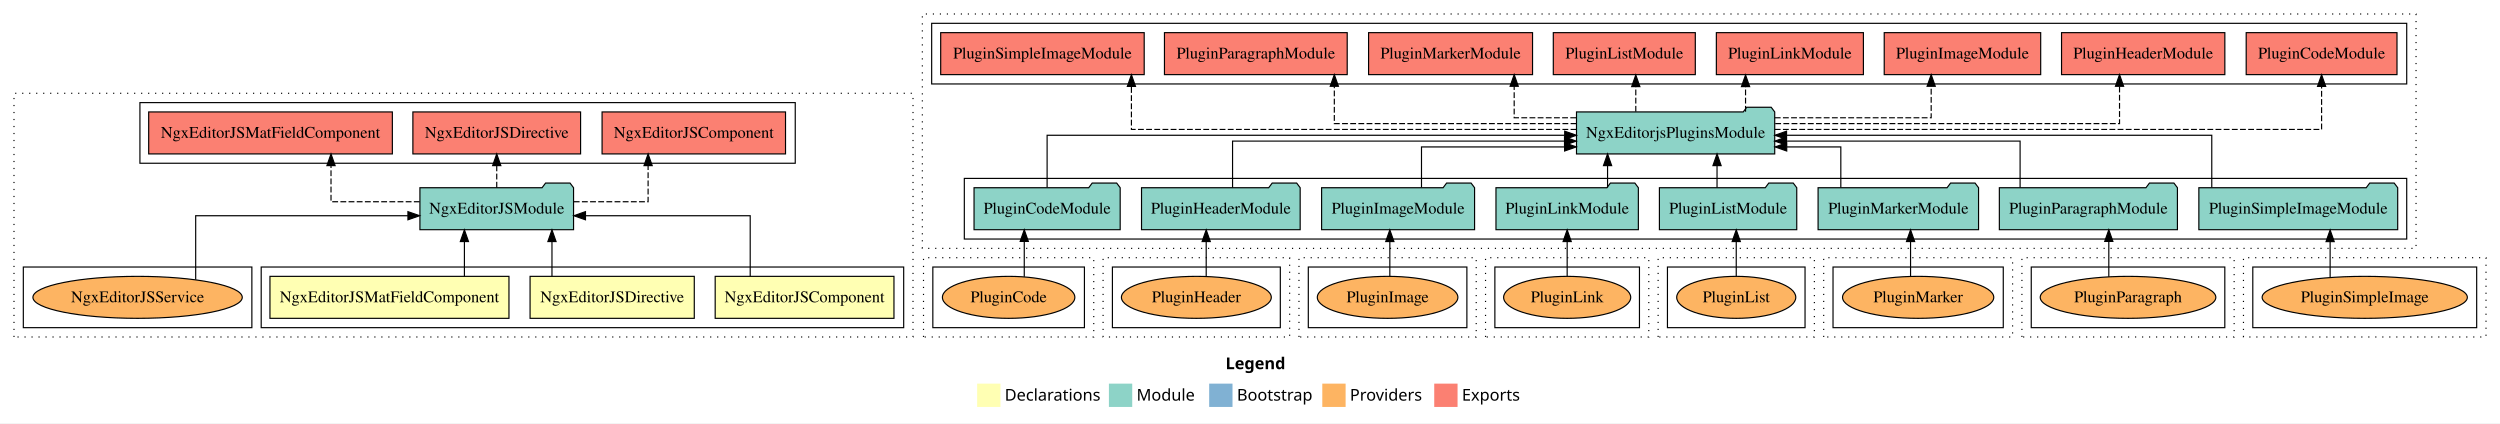
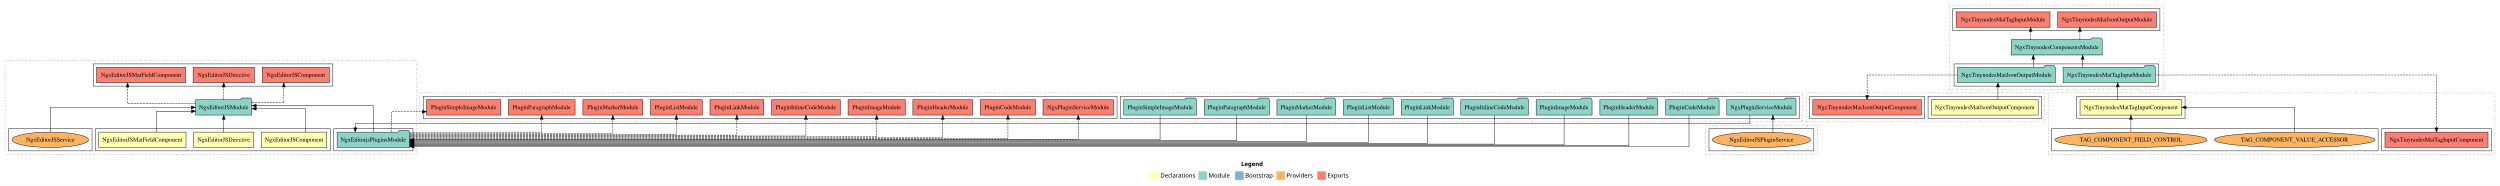
- <svg xmlns="http://www.w3.org/2000/svg" width="2144pt" height="363pt" viewBox="0.00 0.00 2144.00 363.00">
-   <g id="graph0" class="graph" transform="scale(1 1) rotate(0) translate(4 359)">
-     <polygon fill="#ffffff" stroke="transparent" points="-4,4 -4,-359 2140,-359 2140,4 -4,4" />
-     <text text-anchor="start" x="1047.009" y="-42.4" font-family="sans-serif" font-weight="bold" font-size="14.00" fill="#000000">Legend</text>
-     <polygon fill="#ffffb3" stroke="transparent" points="834,-10 834,-30 854,-30 854,-10 834,-10" />
-     <text text-anchor="start" x="857.629" y="-15.4" font-family="sans-serif" font-size="14.00" fill="#000000">  Declarations</text>
-     <polygon fill="#8dd3c7" stroke="transparent" points="947,-10 947,-30 967,-30 967,-10 947,-10" />
-     <text text-anchor="start" x="970.725" y="-15.4" font-family="sans-serif" font-size="14.00" fill="#000000">  Module</text>
-     <polygon fill="#80b1d3" stroke="transparent" points="1033,-10 1033,-30 1053,-30 1053,-10 1033,-10" />
-     <text text-anchor="start" x="1056.781" y="-15.4" font-family="sans-serif" font-size="14.00" fill="#000000">  Bootstrap</text>
-     <polygon fill="#fdb462" stroke="transparent" points="1130,-10 1130,-30 1150,-30 1150,-10 1130,-10" />
-     <text text-anchor="start" x="1153.673" y="-15.4" font-family="sans-serif" font-size="14.00" fill="#000000">  Providers</text>
-     <polygon fill="#fb8072" stroke="transparent" points="1226,-10 1226,-30 1246,-30 1246,-10 1226,-10" />
-     <text text-anchor="start" x="1249.726" y="-15.4" font-family="sans-serif" font-size="14.00" fill="#000000">  Exports</text>
+ <svg xmlns="http://www.w3.org/2000/svg" width="5866pt" height="436pt" viewBox="0.00 0.00 5866.00 436.00">
+   <g id="graph0" class="graph" transform="scale(1 1) rotate(0) translate(4 432)">
+     <polygon fill="#ffffff" stroke="transparent" points="-4,4 -4,-432 5862,-432 5862,4 -4,4" />
+     <text text-anchor="start" x="2908.009" y="-42.4" font-family="sans-serif" font-weight="bold" font-size="14.00" fill="#000000">Legend</text>
+     <polygon fill="#ffffb3" stroke="transparent" points="2695,-10 2695,-30 2715,-30 2715,-10 2695,-10" />
+     <text text-anchor="start" x="2718.629" y="-15.4" font-family="sans-serif" font-size="14.00" fill="#000000">  Declarations</text>
+     <polygon fill="#8dd3c7" stroke="transparent" points="2808,-10 2808,-30 2828,-30 2828,-10 2808,-10" />
+     <text text-anchor="start" x="2831.725" y="-15.4" font-family="sans-serif" font-size="14.00" fill="#000000">  Module</text>
+     <polygon fill="#80b1d3" stroke="transparent" points="2894,-10 2894,-30 2914,-30 2914,-10 2894,-10" />
+     <text text-anchor="start" x="2917.781" y="-15.4" font-family="sans-serif" font-size="14.00" fill="#000000">  Bootstrap</text>
+     <polygon fill="#fdb462" stroke="transparent" points="2991,-10 2991,-30 3011,-30 3011,-10 2991,-10" />
+     <text text-anchor="start" x="3014.673" y="-15.4" font-family="sans-serif" font-size="14.00" fill="#000000">  Providers</text>
+     <polygon fill="#fb8072" stroke="transparent" points="3087,-10 3087,-30 3107,-30 3107,-10 3087,-10" />
+     <text text-anchor="start" x="3110.726" y="-15.4" font-family="sans-serif" font-size="14.00" fill="#000000">  Exports</text>
    <g id="clust1" class="cluster">
-       <polygon fill="none" stroke="#000000" stroke-dasharray="1,5" points="8,-70 8,-279 779,-279 779,-70 8,-70" />
+       <polygon fill="none" stroke="#000000" stroke-dasharray="1,5" points="8,-70 8,-290 973,-290 973,-70 8,-70" />
    </g>
    <g id="clust2" class="cluster">
      <polygon fill="none" stroke="#000000" points="220,-78 220,-130 771,-130 771,-78 220,-78" />
    </g>
+     <g id="clust6" class="cluster">
+       <polygon fill="none" stroke="#000000" points="779,-78 779,-130 965,-130 965,-78 779,-78" />
+     </g>
    <g id="clust7" class="cluster">
-       <polygon fill="none" stroke="#000000" points="116,-219 116,-271 678,-271 678,-219 116,-219" />
+       <polygon fill="none" stroke="#000000" points="215,-230 215,-282 777,-282 777,-230 215,-230" />
    </g>
    <g id="clust9" class="cluster">
      <polygon fill="none" stroke="#000000" points="16,-78 16,-130 212,-130 212,-78 16,-78" />
    </g>
    <g id="clust10" class="cluster">
-       <polygon fill="none" stroke="#000000" stroke-dasharray="1,5" points="787,-146 787,-347 2068,-347 2068,-146 787,-146" />
+       <polygon fill="none" stroke="#000000" stroke-dasharray="1,5" points="981,-146 981,-214 4226,-214 4226,-146 981,-146" />
    </g>
    <g id="clust12" class="cluster">
-       <polygon fill="none" stroke="#000000" points="823,-154 823,-206 2060,-206 2060,-154 823,-154" />
+       <polygon fill="none" stroke="#000000" points="2625,-154 2625,-206 4218,-206 4218,-154 2625,-154" />
    </g>
    <g id="clust13" class="cluster">
-       <polygon fill="none" stroke="#000000" points="795,-287 795,-339 2060,-339 2060,-287 795,-287" />
+       <polygon fill="none" stroke="#000000" points="989,-154 989,-206 2617,-206 2617,-154 989,-154" />
    </g>
    <g id="clust16" class="cluster">
-       <polygon fill="none" stroke="#000000" stroke-dasharray="1,5" points="788,-70 788,-138 934,-138 934,-70 788,-70" />
+       <polygon fill="none" stroke="#000000" stroke-dasharray="1,5" points="3998,-70 3998,-138 4260,-138 4260,-70 3998,-70" />
    </g>
    <g id="clust21" class="cluster">
-       <polygon fill="none" stroke="#000000" points="796,-78 796,-130 926,-130 926,-78 796,-78" />
+       <polygon fill="none" stroke="#000000" points="4006,-78 4006,-130 4252,-130 4252,-78 4006,-78" />
    </g>
    <g id="clust22" class="cluster">
-       <polygon fill="none" stroke="#000000" stroke-dasharray="1,5" points="942,-70 942,-138 1102,-138 1102,-70 942,-70" />
-     </g>
-     <g id="clust27" class="cluster">
-       <polygon fill="none" stroke="#000000" points="950,-78 950,-130 1094,-130 1094,-78 950,-78" />
+       <polygon fill="none" stroke="#000000" stroke-dasharray="1,5" points="4570,-222 4570,-420 5072,-420 5072,-222 4570,-222" />
+     </g>
+     <g id="clust24" class="cluster">
+       <polygon fill="none" stroke="#000000" points="4581,-230 4581,-282 5061,-282 5061,-230 4581,-230" />
+     </g>
+     <g id="clust25" class="cluster">
+       <polygon fill="none" stroke="#000000" points="4578,-360 4578,-412 5064,-412 5064,-360 4578,-360" />
    </g>
    <g id="clust28" class="cluster">
-       <polygon fill="none" stroke="#000000" stroke-dasharray="1,5" points="1110,-70 1110,-138 1262,-138 1262,-70 1110,-70" />
-     </g>
-     <g id="clust33" class="cluster">
-       <polygon fill="none" stroke="#000000" points="1118,-78 1118,-130 1254,-130 1254,-78 1118,-78" />
-     </g>
-     <g id="clust34" class="cluster">
-       <polygon fill="none" stroke="#000000" stroke-dasharray="1,5" points="1270,-70 1270,-138 1410,-138 1410,-70 1270,-70" />
+       <polygon fill="none" stroke="#000000" stroke-dasharray="1,5" points="4234,-146 4234,-214 4794,-214 4794,-146 4234,-146" />
+     </g>
+     <g id="clust29" class="cluster">
+       <polygon fill="none" stroke="#000000" points="4520,-154 4520,-206 4786,-206 4786,-154 4520,-154" />
+     </g>
+     <g id="clust32" class="cluster">
+       <polygon fill="none" stroke="#000000" points="4242,-154 4242,-206 4512,-206 4512,-154 4242,-154" />
+     </g>
+     <g id="clust35" class="cluster">
+       <polygon fill="none" stroke="#000000" stroke-dasharray="1,5" points="4802,-70 4802,-214 5850,-214 5850,-70 4802,-70" />
+     </g>
+     <g id="clust36" class="cluster">
+       <polygon fill="none" stroke="#000000" points="4869,-154 4869,-206 5123,-206 5123,-154 4869,-154" />
+     </g>
+     <g id="clust37" class="cluster">
+       <polygon fill="none" stroke="#000000" points="4810,-78 4810,-130 5576,-130 5576,-78 4810,-78" />
    </g>
    <g id="clust39" class="cluster">
-       <polygon fill="none" stroke="#000000" points="1278,-78 1278,-130 1402,-130 1402,-78 1278,-78" />
-     </g>
-     <g id="clust40" class="cluster">
-       <polygon fill="none" stroke="#000000" stroke-dasharray="1,5" points="1418,-70 1418,-138 1552,-138 1552,-70 1418,-70" />
-     </g>
-     <g id="clust45" class="cluster">
-       <polygon fill="none" stroke="#000000" points="1426,-78 1426,-130 1544,-130 1544,-78 1426,-78" />
-     </g>
-     <g id="clust46" class="cluster">
-       <polygon fill="none" stroke="#000000" stroke-dasharray="1,5" points="1560,-70 1560,-138 1722,-138 1722,-70 1560,-70" />
-     </g>
-     <g id="clust51" class="cluster">
-       <polygon fill="none" stroke="#000000" points="1568,-78 1568,-130 1714,-130 1714,-78 1568,-78" />
-     </g>
-     <g id="clust52" class="cluster">
-       <polygon fill="none" stroke="#000000" stroke-dasharray="1,5" points="1730,-70 1730,-138 1912,-138 1912,-70 1730,-70" />
-     </g>
-     <g id="clust57" class="cluster">
-       <polygon fill="none" stroke="#000000" points="1738,-78 1738,-130 1904,-130 1904,-78 1738,-78" />
-     </g>
-     <g id="clust58" class="cluster">
-       <polygon fill="none" stroke="#000000" stroke-dasharray="1,5" points="1920,-70 1920,-138 2128,-138 2128,-70 1920,-70" />
-     </g>
-     <g id="clust63" class="cluster">
-       <polygon fill="none" stroke="#000000" points="1928,-78 1928,-130 2120,-130 2120,-78 1928,-78" />
+       <polygon fill="none" stroke="#000000" points="5584,-78 5584,-130 5842,-130 5842,-78 5584,-78" />
    </g>
    <g id="node1" class="node">
      <polygon fill="#ffffb3" stroke="#000000" points="762.661,-122 609.339,-122 609.339,-86 762.661,-86 762.661,-122" />
      <text text-anchor="middle" x="686" y="-99.8" font-family="Times,serif" font-size="14.00" fill="#000000">NgxEditorJSComponent</text>
    </g>
    <g id="node4" class="node">
-       <polygon fill="#8dd3c7" stroke="#000000" points="487.878,-198 484.878,-202 463.878,-202 460.878,-198 356.122,-198 356.122,-162 487.878,-162 487.878,-198" />
-       <text text-anchor="middle" x="422" y="-175.8" font-family="Times,serif" font-size="14.00" fill="#000000">NgxEditorJSModule</text>
+       <polygon fill="#8dd3c7" stroke="#000000" points="586.878,-198 583.878,-202 562.878,-202 559.878,-198 455.122,-198 455.122,-162 586.878,-162 586.878,-198" />
+       <text text-anchor="middle" x="521" y="-175.8" font-family="Times,serif" font-size="14.00" fill="#000000">NgxEditorJSModule</text>
    </g>
    <g id="edge1" class="edge">
-       <path fill="none" stroke="#000000" d="M639.375,-122.027C639.375,-142.767 639.375,-174 639.375,-174 639.375,-174 498.105,-174 498.105,-174" />
-       <polygon fill="#000000" stroke="#000000" points="498.105,-170.5 488.105,-174 498.105,-177.5 498.105,-170.5" />
+       <path fill="none" stroke="#000000" d="M712.36,-122.045C712.36,-143.662 712.36,-177 712.36,-177 712.36,-177 597.123,-177 597.123,-177" />
+       <polygon fill="#000000" stroke="#000000" points="597.123,-173.5 587.123,-177 597.123,-180.5 597.123,-173.5" />
    </g>
    <g id="node2" class="node">
      <polygon fill="#ffffb3" stroke="#000000" points="591.412,-122 450.588,-122 450.588,-86 591.412,-86 591.412,-122" />
      <text text-anchor="middle" x="521" y="-99.8" font-family="Times,serif" font-size="14.00" fill="#000000">NgxEditorJSDirective</text>
    </g>
    <g id="edge2" class="edge">
-       <path fill="none" stroke="#000000" d="M469.367,-122.011C469.367,-122.011 469.367,-151.855 469.367,-151.855" />
-       <polygon fill="#000000" stroke="#000000" points="465.867,-151.855 469.367,-161.855 472.867,-151.855 465.867,-151.855" />
+       <path fill="none" stroke="#000000" d="M521,-122.011C521,-122.011 521,-151.855 521,-151.855" />
+       <polygon fill="#000000" stroke="#000000" points="517.5,-151.855 521,-161.855 524.5,-151.855 517.5,-151.855" />
    </g>
    <g id="node3" class="node">
      <polygon fill="#ffffb3" stroke="#000000" points="432.489,-122 227.511,-122 227.511,-86 432.489,-86 432.489,-122" />
      <text text-anchor="middle" x="330" y="-99.8" font-family="Times,serif" font-size="14.00" fill="#000000">NgxEditorJSMatFieldComponent</text>
    </g>
    <g id="edge3" class="edge">
-       <path fill="none" stroke="#000000" d="M394.278,-122.011C394.278,-122.011 394.278,-151.855 394.278,-151.855" />
-       <polygon fill="#000000" stroke="#000000" points="390.778,-151.855 394.278,-161.855 397.778,-151.855 390.778,-151.855" />
+       <path fill="none" stroke="#000000" d="M363.332,-122.308C363.332,-142.145 363.332,-171 363.332,-171 363.332,-171 445.048,-171 445.048,-171" />
+       <polygon fill="#000000" stroke="#000000" points="445.048,-174.5 455.048,-171 445.048,-167.5 445.048,-174.5" />
+     </g>
+     <g id="node6" class="node">
+       <polygon fill="#fb8072" stroke="#000000" points="768.661,-274 611.339,-274 611.339,-238 768.661,-238 768.661,-274" />
+       <text text-anchor="middle" x="690" y="-251.8" font-family="Times,serif" font-size="14.00" fill="#000000">NgxEditorJSComponent </text>
+     </g>
+     <g id="edge5" class="edge">
+       <path fill="none" stroke="#000000" stroke-dasharray="5,2" d="M586.907,-191C623.576,-191 661.89,-191 661.89,-191 661.89,-191 661.89,-227.894 661.89,-227.894" />
+       <polygon fill="#000000" stroke="#000000" points="658.39,-227.894 661.89,-237.894 665.39,-227.894 658.39,-227.894" />
+     </g>
+     <g id="node7" class="node">
+       <polygon fill="#fb8072" stroke="#000000" points="592.911,-274 449.089,-274 449.089,-238 592.911,-238 592.911,-274" />
+       <text text-anchor="middle" x="521" y="-251.8" font-family="Times,serif" font-size="14.00" fill="#000000">NgxEditorJSDirective </text>
+     </g>
+     <g id="edge6" class="edge">
+       <path fill="none" stroke="#000000" stroke-dasharray="5,2" d="M521,-198.011C521,-198.011 521,-227.855 521,-227.855" />
+       <polygon fill="#000000" stroke="#000000" points="517.5,-227.855 521,-237.855 524.5,-227.855 517.5,-227.855" />
+     </g>
+     <g id="node8" class="node">
+       <polygon fill="#fb8072" stroke="#000000" points="431.489,-274 222.511,-274 222.511,-238 431.489,-238 431.489,-274" />
+       <text text-anchor="middle" x="327" y="-251.8" font-family="Times,serif" font-size="14.00" fill="#000000">NgxEditorJSMatFieldComponent </text>
+     </g>
+     <g id="edge7" class="edge">
+       <path fill="none" stroke="#000000" stroke-dasharray="5,2" d="M454.842,-189C388.28,-189 295.418,-189 295.418,-189 295.418,-189 295.418,-227.692 295.418,-227.692" />
+       <polygon fill="#000000" stroke="#000000" points="291.919,-227.692 295.418,-237.692 298.919,-227.692 291.919,-227.692" />
    </g>
    <g id="node5" class="node">
-       <polygon fill="#fb8072" stroke="#000000" points="669.661,-263 512.339,-263 512.339,-227 669.661,-227 669.661,-263" />
-       <text text-anchor="middle" x="591" y="-240.8" font-family="Times,serif" font-size="14.00" fill="#000000">NgxEditorJSComponent </text>
+       <polygon fill="#8dd3c7" stroke="#000000" points="956.994,-122 953.994,-126 932.994,-126 929.994,-122 787.006,-122 787.006,-86 956.994,-86 956.994,-122" />
+       <text text-anchor="middle" x="872" y="-99.8" font-family="Times,serif" font-size="14.00" fill="#000000">NgxEditorjsPluginsModule</text>
    </g>
    <g id="edge4" class="edge">
-       <path fill="none" stroke="#000000" stroke-dasharray="5,2" d="M488.047,-186C520.116,-186 551.813,-186 551.813,-186 551.813,-186 551.813,-216.977 551.813,-216.977" />
-       <polygon fill="#000000" stroke="#000000" points="548.313,-216.977 551.813,-226.977 555.313,-216.977 548.313,-216.977" />
-     </g>
-     <g id="node6" class="node">
-       <polygon fill="#fb8072" stroke="#000000" points="493.911,-263 350.089,-263 350.089,-227 493.911,-227 493.911,-263" />
-       <text text-anchor="middle" x="422" y="-240.8" font-family="Times,serif" font-size="14.00" fill="#000000">NgxEditorJSDirective </text>
-     </g>
-     <g id="edge5" class="edge">
-       <path fill="none" stroke="#000000" stroke-dasharray="5,2" d="M422,-198.106C422,-198.106 422,-216.991 422,-216.991" />
-       <polygon fill="#000000" stroke="#000000" points="418.5,-216.991 422,-226.991 425.5,-216.991 418.5,-216.991" />
-     </g>
-     <g id="node7" class="node">
-       <polygon fill="#fb8072" stroke="#000000" points="332.489,-263 123.511,-263 123.511,-227 332.489,-227 332.489,-263" />
-       <text text-anchor="middle" x="228" y="-240.8" font-family="Times,serif" font-size="14.00" fill="#000000">NgxEditorJSMatFieldComponent </text>
-     </g>
-     <g id="edge6" class="edge">
-       <path fill="none" stroke="#000000" stroke-dasharray="5,2" d="M355.93,-186C318.815,-186 279.875,-186 279.875,-186 279.875,-186 279.875,-216.977 279.875,-216.977" />
-       <polygon fill="#000000" stroke="#000000" points="276.375,-216.977 279.875,-226.977 283.375,-216.977 276.375,-216.977" />
-     </g>
-     <g id="node8" class="node">
+       <path fill="none" stroke="#000000" d="M872,-122.153C872,-145.757 872,-184 872,-184 872,-184 597.02,-184 597.02,-184" />
+       <polygon fill="#000000" stroke="#000000" points="597.02,-180.5 587.02,-184 597.02,-187.5 597.02,-180.5" />
+     </g>
+     <g id="node20" class="node">
+       <polygon fill="#fb8072" stroke="#000000" points="2608.698,-198 2443.302,-198 2443.302,-162 2608.698,-162 2608.698,-198" />
+       <text text-anchor="middle" x="2526" y="-175.8" font-family="Times,serif" font-size="14.00" fill="#000000">NgxPluginServiceModule </text>
+     </g>
+     <g id="edge19" class="edge">
+       <path fill="none" stroke="#000000" stroke-dasharray="5,2" d="M957.156,-105C1295.44,-105 2526,-105 2526,-105 2526,-105 2526,-151.845 2526,-151.845" />
+       <polygon fill="#000000" stroke="#000000" points="2522.5,-151.845 2526,-161.845 2529.5,-151.845 2522.5,-151.845" />
+     </g>
+     <g id="node21" class="node">
+       <polygon fill="#fb8072" stroke="#000000" points="2425.665,-198 2296.335,-198 2296.335,-162 2425.665,-162 2425.665,-198" />
+       <text text-anchor="middle" x="2361" y="-175.8" font-family="Times,serif" font-size="14.00" fill="#000000">PluginCodeModule </text>
+     </g>
+     <g id="edge20" class="edge">
+       <path fill="none" stroke="#000000" stroke-dasharray="5,2" d="M957.132,-107C1273.175,-107 2361,-107 2361,-107 2361,-107 2361,-151.955 2361,-151.955" />
+       <polygon fill="#000000" stroke="#000000" points="2357.5,-151.955 2361,-161.955 2364.5,-151.955 2357.5,-151.955" />
+     </g>
+     <g id="node22" class="node">
+       <polygon fill="#fb8072" stroke="#000000" points="2278.025,-198 2137.975,-198 2137.975,-162 2278.025,-162 2278.025,-198" />
+       <text text-anchor="middle" x="2208" y="-175.8" font-family="Times,serif" font-size="14.00" fill="#000000">PluginHeaderModule </text>
+     </g>
+     <g id="edge21" class="edge">
+       <path fill="none" stroke="#000000" stroke-dasharray="5,2" d="M957.095,-109C1251.371,-109 2208,-109 2208,-109 2208,-109 2208,-151.716 2208,-151.716" />
+       <polygon fill="#000000" stroke="#000000" points="2204.5,-151.716 2208,-161.716 2211.5,-151.716 2204.5,-151.716" />
+     </g>
+     <g id="node23" class="node">
+       <polygon fill="#fb8072" stroke="#000000" points="2120.095,-198 1985.905,-198 1985.905,-162 2120.095,-162 2120.095,-198" />
+       <text text-anchor="middle" x="2053" y="-175.8" font-family="Times,serif" font-size="14.00" fill="#000000">PluginImageModule </text>
+     </g>
+     <g id="edge22" class="edge">
+       <path fill="none" stroke="#000000" stroke-dasharray="5,2" d="M957.41,-111C1228.691,-111 2053,-111 2053,-111 2053,-111 2053,-151.871 2053,-151.871" />
+       <polygon fill="#000000" stroke="#000000" points="2049.5,-151.871 2053,-161.871 2056.5,-151.871 2049.5,-151.871" />
+     </g>
+     <g id="node24" class="node">
+       <polygon fill="#fb8072" stroke="#000000" points="1967.821,-198 1806.179,-198 1806.179,-162 1967.821,-162 1967.821,-198" />
+       <text text-anchor="middle" x="1887" y="-175.8" font-family="Times,serif" font-size="14.00" fill="#000000">PluginInlineCodeModule </text>
+     </g>
+     <g id="edge23" class="edge">
+       <path fill="none" stroke="#000000" stroke-dasharray="5,2" d="M957.228,-113C1201.552,-113 1887,-113 1887,-113 1887,-113 1887,-151.692 1887,-151.692" />
+       <polygon fill="#000000" stroke="#000000" points="1883.5,-151.692 1887,-161.692 1890.5,-151.692 1883.5,-151.692" />
+     </g>
+     <g id="node25" class="node">
+       <polygon fill="#fb8072" stroke="#000000" points="1788.057,-198 1661.943,-198 1661.943,-162 1788.057,-162 1788.057,-198" />
+       <text text-anchor="middle" x="1725" y="-175.8" font-family="Times,serif" font-size="14.00" fill="#000000">PluginLinkModule </text>
+     </g>
+     <g id="edge24" class="edge">
+       <path fill="none" stroke="#000000" stroke-dasharray="5,2" d="M957.301,-115C1173.334,-115 1725,-115 1725,-115 1725,-115 1725,-151.894 1725,-151.894" />
+       <polygon fill="#000000" stroke="#000000" points="1721.5,-151.894 1725,-161.894 1728.5,-151.894 1721.5,-151.894" />
+     </g>
+     <g id="node26" class="node">
+       <polygon fill="#fb8072" stroke="#000000" points="1643.893,-198 1522.107,-198 1522.107,-162 1643.893,-162 1643.893,-198" />
+       <text text-anchor="middle" x="1583" y="-175.8" font-family="Times,serif" font-size="14.00" fill="#000000">PluginListModule </text>
+     </g>
+     <g id="edge25" class="edge">
+       <path fill="none" stroke="#000000" stroke-dasharray="5,2" d="M957.057,-117C1145.779,-117 1583,-117 1583,-117 1583,-117 1583,-151.778 1583,-151.778" />
+       <polygon fill="#000000" stroke="#000000" points="1579.5,-151.778 1583,-161.778 1586.5,-151.778 1579.5,-151.778" />
+     </g>
+     <g id="node27" class="node">
+       <polygon fill="#fb8072" stroke="#000000" points="1504.309,-198 1363.691,-198 1363.691,-162 1504.309,-162 1504.309,-198" />
+       <text text-anchor="middle" x="1434" y="-175.8" font-family="Times,serif" font-size="14.00" fill="#000000">PluginMarkerModule </text>
+     </g>
+     <g id="edge26" class="edge">
+       <path fill="none" stroke="#000000" stroke-dasharray="5,2" d="M957.05,-119C1114.16,-119 1434,-119 1434,-119 1434,-119 1434,-151.698 1434,-151.698" />
+       <polygon fill="#000000" stroke="#000000" points="1430.5,-151.698 1434,-161.698 1437.5,-151.698 1430.5,-151.698" />
+     </g>
+     <g id="node28" class="node">
+       <polygon fill="#fb8072" stroke="#000000" points="1345.362,-198 1188.638,-198 1188.638,-162 1345.362,-162 1345.362,-198" />
+       <text text-anchor="middle" x="1267" y="-175.8" font-family="Times,serif" font-size="14.00" fill="#000000">PluginParagraphModule </text>
+     </g>
+     <g id="edge27" class="edge">
+       <path fill="none" stroke="#000000" stroke-dasharray="5,2" d="M957.223,-121C1073.342,-121 1267,-121 1267,-121 1267,-121 1267,-151.977 1267,-151.977" />
+       <polygon fill="#000000" stroke="#000000" points="1263.5,-151.977 1267,-161.977 1270.5,-151.977 1263.5,-151.977" />
+     </g>
+     <g id="node29" class="node">
+       <polygon fill="#fb8072" stroke="#000000" points="1171.263,-198 996.737,-198 996.737,-162 1171.263,-162 1171.263,-198" />
+       <text text-anchor="middle" x="1084" y="-175.8" font-family="Times,serif" font-size="14.00" fill="#000000">PluginSimpleImageModule </text>
+     </g>
+     <g id="edge28" class="edge">
+       <path fill="none" stroke="#000000" stroke-dasharray="5,2" d="M914.499,-122.035C914.499,-141.576 914.499,-170 914.499,-170 914.499,-170 986.767,-170 986.767,-170" />
+       <polygon fill="#000000" stroke="#000000" points="986.767,-173.5 996.767,-170 986.767,-166.5 986.767,-173.5" />
+     </g>
+     <g id="node9" class="node">
      <ellipse fill="#fdb462" stroke="#000000" cx="114" cy="-104" rx="89.765" ry="18" />
      <text text-anchor="middle" x="114" y="-99.8" font-family="Times,serif" font-size="14.00" fill="#000000">NgxEditorJSService</text>
    </g>
-     <g id="edge7" class="edge">
-       <path fill="none" stroke="#000000" d="M163.819,-119.189C163.819,-139.776 163.819,-174 163.819,-174 163.819,-174 345.847,-174 345.847,-174" />
-       <polygon fill="#000000" stroke="#000000" points="345.847,-177.5 355.847,-174 345.847,-170.5 345.847,-177.5" />
-     </g>
-     <g id="node9" class="node">
-       <polygon fill="#8dd3c7" stroke="#000000" points="956.665,-198 953.665,-202 932.665,-202 929.665,-198 831.335,-198 831.335,-162 956.665,-162 956.665,-198" />
-       <text text-anchor="middle" x="894" y="-175.8" font-family="Times,serif" font-size="14.00" fill="#000000">PluginCodeModule</text>
+     <g id="edge8" class="edge">
+       <path fill="none" stroke="#000000" d="M114,-122.011C114,-144.485 114,-180 114,-180 114,-180 444.703,-180 444.703,-180" />
+       <polygon fill="#000000" stroke="#000000" points="444.703,-183.5 454.703,-180 444.703,-176.5 444.703,-183.5" />
+     </g>
+     <g id="node10" class="node">
+       <polygon fill="#8dd3c7" stroke="#000000" points="4210.198,-198 4207.198,-202 4186.198,-202 4183.198,-198 4047.802,-198 4047.802,-162 4210.198,-162 4210.198,-198" />
+       <text text-anchor="middle" x="4129" y="-175.8" font-family="Times,serif" font-size="14.00" fill="#000000">NgxPluginServiceModule</text>
+     </g>
+     <g id="edge9" class="edge">
+       <path fill="none" stroke="#000000" d="M4101.967,-161.89C4101.967,-152.103 4101.967,-142 4101.967,-142 4101.967,-142 829.501,-142 829.501,-142 829.501,-142 829.501,-132.11 829.501,-132.11" />
+       <polygon fill="#000000" stroke="#000000" points="833.001,-132.11 829.501,-122.11 826.001,-132.11 833.001,-132.11" />
+     </g>
+     <g id="node11" class="node">
+       <polygon fill="#8dd3c7" stroke="#000000" points="4029.665,-198 4026.665,-202 4005.665,-202 4002.665,-198 3904.335,-198 3904.335,-162 4029.665,-162 4029.665,-198" />
+       <text text-anchor="middle" x="3967" y="-175.8" font-family="Times,serif" font-size="14.00" fill="#000000">PluginCodeModule</text>
+     </g>
+     <g id="edge10" class="edge">
+       <path fill="none" stroke="#000000" d="M3959.032,-161.824C3959.032,-135.012 3959.032,-88 3959.032,-88 3959.032,-88 967.382,-88 967.382,-88" />
+       <polygon fill="#000000" stroke="#000000" points="967.382,-84.5 957.382,-88 967.382,-91.5 967.382,-84.5" />
+     </g>
+     <g id="node12" class="node">
+       <polygon fill="#8dd3c7" stroke="#000000" points="3886.025,-198 3883.025,-202 3862.025,-202 3859.025,-198 3749.975,-198 3749.975,-162 3886.025,-162 3886.025,-198" />
+       <text text-anchor="middle" x="3818" y="-175.8" font-family="Times,serif" font-size="14.00" fill="#000000">PluginHeaderModule</text>
+     </g>
+     <g id="edge11" class="edge">
+       <path fill="none" stroke="#000000" d="M3818,-161.787C3818,-135.489 3818,-90 3818,-90 3818,-90 967.385,-90 967.385,-90" />
+       <polygon fill="#000000" stroke="#000000" points="967.385,-86.5 957.385,-90 967.385,-93.5 967.385,-86.5" />
+     </g>
+     <g id="node13" class="node">
+       <polygon fill="#8dd3c7" stroke="#000000" points="3731.594,-198 3728.594,-202 3707.594,-202 3704.594,-198 3600.406,-198 3600.406,-162 3731.594,-162 3731.594,-198" />
+       <text text-anchor="middle" x="3666" y="-175.8" font-family="Times,serif" font-size="14.00" fill="#000000">PluginImageModule</text>
+     </g>
+     <g id="edge12" class="edge">
+       <path fill="none" stroke="#000000" d="M3666,-161.766C3666,-135.991 3666,-92 3666,-92 3666,-92 967.144,-92 967.144,-92" />
+       <polygon fill="#000000" stroke="#000000" points="967.144,-88.5 957.144,-92 967.144,-95.5 967.144,-88.5" />
+     </g>
+     <g id="node14" class="node">
+       <polygon fill="#8dd3c7" stroke="#000000" points="3582.322,-198 3579.322,-202 3558.322,-202 3555.322,-198 3423.678,-198 3423.678,-162 3582.322,-162 3582.322,-198" />
+       <text text-anchor="middle" x="3503" y="-175.8" font-family="Times,serif" font-size="14.00" fill="#000000">PluginInlineCodeModule</text>
+     </g>
+     <g id="edge13" class="edge">
+       <path fill="none" stroke="#000000" d="M3503,-161.762C3503,-136.517 3503,-94 3503,-94 3503,-94 967.299,-94 967.299,-94" />
+       <polygon fill="#000000" stroke="#000000" points="967.299,-90.5 957.299,-94 967.299,-97.5 967.299,-90.5" />
+     </g>
+     <g id="node15" class="node">
+       <polygon fill="#8dd3c7" stroke="#000000" points="3406.058,-198 3403.058,-202 3382.058,-202 3379.058,-198 3283.942,-198 3283.942,-162 3406.058,-162 3406.058,-198" />
+       <text text-anchor="middle" x="3345" y="-175.8" font-family="Times,serif" font-size="14.00" fill="#000000">PluginLinkModule</text>
+     </g>
+     <g id="edge14" class="edge">
+       <path fill="none" stroke="#000000" d="M3345,-161.773C3345,-137.068 3345,-96 3345,-96 3345,-96 967.126,-96 967.126,-96" />
+       <polygon fill="#000000" stroke="#000000" points="967.126,-92.5 957.126,-96 967.126,-99.5 967.126,-92.5" />
+     </g>
+     <g id="node16" class="node">
+       <polygon fill="#8dd3c7" stroke="#000000" points="3265.892,-198 3262.892,-202 3241.892,-202 3238.892,-198 3148.108,-198 3148.108,-162 3265.892,-162 3265.892,-198" />
+       <text text-anchor="middle" x="3207" y="-175.8" font-family="Times,serif" font-size="14.00" fill="#000000">PluginListModule</text>
+     </g>
+     <g id="edge15" class="edge">
+       <path fill="none" stroke="#000000" d="M3207,-161.802C3207,-137.644 3207,-98 3207,-98 3207,-98 967.177,-98 967.177,-98" />
+       <polygon fill="#000000" stroke="#000000" points="967.177,-94.5 957.177,-98 967.177,-101.5 967.177,-94.5" />
    </g>
    <g id="node17" class="node">
-       <polygon fill="#8dd3c7" stroke="#000000" points="1517.994,-263 1514.994,-267 1493.994,-267 1490.994,-263 1348.006,-263 1348.006,-227 1517.994,-227 1517.994,-263" />
-       <text text-anchor="middle" x="1433" y="-240.8" font-family="Times,serif" font-size="14.00" fill="#000000">NgxEditorjsPluginsModule</text>
-     </g>
-     <g id="edge8" class="edge">
-       <path fill="none" stroke="#000000" d="M894,-198.222C894,-216.828 894,-243 894,-243 894,-243 1337.891,-243 1337.891,-243" />
-       <polygon fill="#000000" stroke="#000000" points="1337.891,-246.5 1347.891,-243 1337.891,-239.5 1337.891,-246.5" />
-     </g>
-     <g id="node10" class="node">
-       <polygon fill="#8dd3c7" stroke="#000000" points="1111.025,-198 1108.025,-202 1087.025,-202 1084.025,-198 974.975,-198 974.975,-162 1111.025,-162 1111.025,-198" />
-       <text text-anchor="middle" x="1043" y="-175.8" font-family="Times,serif" font-size="14.00" fill="#000000">PluginHeaderModule</text>
-     </g>
-     <g id="edge9" class="edge">
-       <path fill="none" stroke="#000000" d="M1053.041,-198.034C1053.041,-215.06 1053.041,-238 1053.041,-238 1053.041,-238 1337.73,-238 1337.73,-238" />
-       <polygon fill="#000000" stroke="#000000" points="1337.73,-241.5 1347.73,-238 1337.73,-234.5 1337.73,-241.5" />
-     </g>
-     <g id="node11" class="node">
-       <polygon fill="#8dd3c7" stroke="#000000" points="1260.594,-198 1257.594,-202 1236.594,-202 1233.594,-198 1129.406,-198 1129.406,-162 1260.594,-162 1260.594,-198" />
-       <text text-anchor="middle" x="1195" y="-175.8" font-family="Times,serif" font-size="14.00" fill="#000000">PluginImageModule</text>
-     </g>
-     <g id="edge10" class="edge">
-       <path fill="none" stroke="#000000" d="M1215.071,-198.24C1215.071,-213.571 1215.071,-233 1215.071,-233 1215.071,-233 1337.807,-233 1337.807,-233" />
-       <polygon fill="#000000" stroke="#000000" points="1337.807,-236.5 1347.807,-233 1337.807,-229.5 1337.807,-236.5" />
-     </g>
-     <g id="node12" class="node">
-       <polygon fill="#8dd3c7" stroke="#000000" points="1401.058,-198 1398.058,-202 1377.058,-202 1374.058,-198 1278.942,-198 1278.942,-162 1401.058,-162 1401.058,-198" />
-       <text text-anchor="middle" x="1340" y="-175.8" font-family="Times,serif" font-size="14.00" fill="#000000">PluginLinkModule</text>
-     </g>
-     <g id="edge11" class="edge">
-       <path fill="none" stroke="#000000" d="M1374.641,-198.106C1374.641,-198.106 1374.641,-216.991 1374.641,-216.991" />
-       <polygon fill="#000000" stroke="#000000" points="1371.141,-216.991 1374.641,-226.991 1378.141,-216.991 1371.141,-216.991" />
-     </g>
-     <g id="node13" class="node">
-       <polygon fill="#8dd3c7" stroke="#000000" points="1536.892,-198 1533.892,-202 1512.892,-202 1509.892,-198 1419.108,-198 1419.108,-162 1536.892,-162 1536.892,-198" />
-       <text text-anchor="middle" x="1478" y="-175.8" font-family="Times,serif" font-size="14.00" fill="#000000">PluginListModule</text>
-     </g>
-     <g id="edge12" class="edge">
-       <path fill="none" stroke="#000000" d="M1468.526,-198.106C1468.526,-198.106 1468.526,-216.991 1468.526,-216.991" />
-       <polygon fill="#000000" stroke="#000000" points="1465.026,-216.991 1468.526,-226.991 1472.026,-216.991 1465.026,-216.991" />
-     </g>
-     <g id="node14" class="node">
-       <polygon fill="#8dd3c7" stroke="#000000" points="1692.809,-198 1689.809,-202 1668.809,-202 1665.809,-198 1555.191,-198 1555.191,-162 1692.809,-162 1692.809,-198" />
-       <text text-anchor="middle" x="1624" y="-175.8" font-family="Times,serif" font-size="14.00" fill="#000000">PluginMarkerModule</text>
-     </g>
-     <g id="edge13" class="edge">
-       <path fill="none" stroke="#000000" d="M1574.687,-198.24C1574.687,-213.571 1574.687,-233 1574.687,-233 1574.687,-233 1528.282,-233 1528.282,-233" />
-       <polygon fill="#000000" stroke="#000000" points="1528.282,-229.5 1518.282,-233 1528.281,-236.5 1528.282,-229.5" />
-     </g>
-     <g id="node15" class="node">
-       <polygon fill="#8dd3c7" stroke="#000000" points="1863.361,-198 1860.361,-202 1839.361,-202 1836.361,-198 1710.639,-198 1710.639,-162 1863.361,-162 1863.361,-198" />
-       <text text-anchor="middle" x="1787" y="-175.8" font-family="Times,serif" font-size="14.00" fill="#000000">PluginParagraphModule</text>
-     </g>
-     <g id="edge14" class="edge">
-       <path fill="none" stroke="#000000" d="M1728.433,-198.034C1728.433,-215.06 1728.433,-238 1728.433,-238 1728.433,-238 1528.055,-238 1528.055,-238" />
-       <polygon fill="#000000" stroke="#000000" points="1528.055,-234.5 1518.055,-238 1528.055,-241.5 1528.055,-234.5" />
-     </g>
-     <g id="node16" class="node">
-       <polygon fill="#8dd3c7" stroke="#000000" points="2052.263,-198 2049.263,-202 2028.263,-202 2025.263,-198 1881.737,-198 1881.737,-162 2052.263,-162 2052.263,-198" />
-       <text text-anchor="middle" x="1967" y="-175.8" font-family="Times,serif" font-size="14.00" fill="#000000">PluginSimpleImageModule</text>
-     </g>
-     <g id="edge15" class="edge">
-       <path fill="none" stroke="#000000" d="M1892.815,-198.222C1892.815,-216.828 1892.815,-243 1892.815,-243 1892.815,-243 1528.141,-243 1528.141,-243" />
-       <polygon fill="#000000" stroke="#000000" points="1528.141,-239.5 1518.141,-243 1528.141,-246.5 1528.141,-239.5" />
+       <polygon fill="#8dd3c7" stroke="#000000" points="3129.809,-198 3126.809,-202 3105.809,-202 3102.809,-198 2992.191,-198 2992.191,-162 3129.809,-162 3129.809,-198" />
+       <text text-anchor="middle" x="3061" y="-175.8" font-family="Times,serif" font-size="14.00" fill="#000000">PluginMarkerModule</text>
+     </g>
+     <g id="edge16" class="edge">
+       <path fill="none" stroke="#000000" d="M3061,-161.847C3061,-138.243 3061,-100 3061,-100 3061,-100 967.14,-100 967.14,-100" />
+       <polygon fill="#000000" stroke="#000000" points="967.14,-96.5 957.14,-100 967.139,-103.5 967.14,-96.5" />
    </g>
    <g id="node18" class="node">
-       <polygon fill="#fb8072" stroke="#000000" points="2051.665,-331 1922.335,-331 1922.335,-295 2051.665,-295 2051.665,-331" />
-       <text text-anchor="middle" x="1987" y="-308.8" font-family="Times,serif" font-size="14.00" fill="#000000">PluginCodeModule </text>
-     </g>
-     <g id="edge16" class="edge">
-       <path fill="none" stroke="#000000" stroke-dasharray="5,2" d="M1518.046,-248C1673.343,-248 1987,-248 1987,-248 1987,-248 1987,-284.894 1987,-284.894" />
-       <polygon fill="#000000" stroke="#000000" points="1983.5,-284.894 1987,-294.894 1990.5,-284.894 1983.5,-284.894" />
+       <polygon fill="#8dd3c7" stroke="#000000" points="2974.361,-198 2971.361,-202 2950.361,-202 2947.361,-198 2821.639,-198 2821.639,-162 2974.361,-162 2974.361,-198" />
+       <text text-anchor="middle" x="2898" y="-175.8" font-family="Times,serif" font-size="14.00" fill="#000000">PluginParagraphModule</text>
+     </g>
+     <g id="edge17" class="edge">
+       <path fill="none" stroke="#000000" d="M2898,-161.909C2898,-138.867 2898,-102 2898,-102 2898,-102 967.117,-102 967.117,-102" />
+       <polygon fill="#000000" stroke="#000000" points="967.117,-98.5 957.117,-102 967.117,-105.5 967.117,-98.5" />
    </g>
    <g id="node19" class="node">
-       <polygon fill="#fb8072" stroke="#000000" points="1904.025,-331 1763.975,-331 1763.975,-295 1904.025,-295 1904.025,-331" />
-       <text text-anchor="middle" x="1834" y="-308.8" font-family="Times,serif" font-size="14.00" fill="#000000">PluginHeaderModule </text>
-     </g>
-     <g id="edge17" class="edge">
-       <path fill="none" stroke="#000000" stroke-dasharray="5,2" d="M1518.439,-253C1630.684,-253 1813.709,-253 1813.709,-253 1813.709,-253 1813.709,-284.998 1813.709,-284.998" />
-       <polygon fill="#000000" stroke="#000000" points="1810.209,-284.998 1813.709,-294.998 1817.209,-284.998 1810.209,-284.998" />
-     </g>
-     <g id="node20" class="node">
-       <polygon fill="#fb8072" stroke="#000000" points="1746.095,-331 1611.905,-331 1611.905,-295 1746.095,-295 1746.095,-331" />
-       <text text-anchor="middle" x="1679" y="-308.8" font-family="Times,serif" font-size="14.00" fill="#000000">PluginImageModule </text>
+       <polygon fill="#8dd3c7" stroke="#000000" points="2803.263,-198 2800.263,-202 2779.263,-202 2776.263,-198 2632.737,-198 2632.737,-162 2803.263,-162 2803.263,-198" />
+       <text text-anchor="middle" x="2718" y="-175.8" font-family="Times,serif" font-size="14.00" fill="#000000">PluginSimpleImageModule</text>
    </g>
    <g id="edge18" class="edge">
-       <path fill="none" stroke="#000000" stroke-dasharray="5,2" d="M1518.054,-258C1579.664,-258 1652.179,-258 1652.179,-258 1652.179,-258 1652.179,-284.991 1652.179,-284.991" />
-       <polygon fill="#000000" stroke="#000000" points="1648.679,-284.991 1652.179,-294.991 1655.679,-284.991 1648.679,-284.991" />
-     </g>
-     <g id="node21" class="node">
-       <polygon fill="#fb8072" stroke="#000000" points="1594.057,-331 1467.943,-331 1467.943,-295 1594.057,-295 1594.057,-331" />
-       <text text-anchor="middle" x="1531" y="-308.8" font-family="Times,serif" font-size="14.00" fill="#000000">PluginLinkModule </text>
-     </g>
-     <g id="edge19" class="edge">
-       <path fill="none" stroke="#000000" stroke-dasharray="5,2" d="M1492.984,-263.223C1492.984,-263.223 1492.984,-284.727 1492.984,-284.727" />
-       <polygon fill="#000000" stroke="#000000" points="1489.485,-284.727 1492.984,-294.727 1496.485,-284.727 1489.485,-284.727" />
-     </g>
-     <g id="node22" class="node">
-       <polygon fill="#fb8072" stroke="#000000" points="1449.893,-331 1328.107,-331 1328.107,-295 1449.893,-295 1449.893,-331" />
-       <text text-anchor="middle" x="1389" y="-308.8" font-family="Times,serif" font-size="14.00" fill="#000000">PluginListModule </text>
-     </g>
-     <g id="edge20" class="edge">
-       <path fill="none" stroke="#000000" stroke-dasharray="5,2" d="M1398.849,-263.223C1398.849,-263.223 1398.849,-284.727 1398.849,-284.727" />
-       <polygon fill="#000000" stroke="#000000" points="1395.35,-284.727 1398.849,-294.727 1402.35,-284.727 1395.35,-284.727" />
-     </g>
-     <g id="node23" class="node">
-       <polygon fill="#fb8072" stroke="#000000" points="1310.309,-331 1169.691,-331 1169.691,-295 1310.309,-295 1310.309,-331" />
-       <text text-anchor="middle" x="1240" y="-308.8" font-family="Times,serif" font-size="14.00" fill="#000000">PluginMarkerModule </text>
-     </g>
-     <g id="edge21" class="edge">
-       <path fill="none" stroke="#000000" stroke-dasharray="5,2" d="M1347.69,-258C1319.202,-258 1294.563,-258 1294.563,-258 1294.563,-258 1294.563,-284.991 1294.563,-284.991" />
-       <polygon fill="#000000" stroke="#000000" points="1291.063,-284.991 1294.563,-294.991 1298.063,-284.991 1291.063,-284.991" />
-     </g>
-     <g id="node24" class="node">
-       <polygon fill="#fb8072" stroke="#000000" points="1151.362,-331 994.638,-331 994.638,-295 1151.362,-295 1151.362,-331" />
-       <text text-anchor="middle" x="1073" y="-308.8" font-family="Times,serif" font-size="14.00" fill="#000000">PluginParagraphModule </text>
-     </g>
-     <g id="edge22" class="edge">
-       <path fill="none" stroke="#000000" stroke-dasharray="5,2" d="M1347.951,-253C1261.535,-253 1140.317,-253 1140.317,-253 1140.317,-253 1140.317,-284.998 1140.317,-284.998" />
-       <polygon fill="#000000" stroke="#000000" points="1136.817,-284.998 1140.317,-294.998 1143.817,-284.998 1136.817,-284.998" />
-     </g>
-     <g id="node25" class="node">
-       <polygon fill="#fb8072" stroke="#000000" points="977.263,-331 802.737,-331 802.737,-295 977.263,-295 977.263,-331" />
-       <text text-anchor="middle" x="890" y="-308.8" font-family="Times,serif" font-size="14.00" fill="#000000">PluginSimpleImageModule </text>
-     </g>
-     <g id="edge23" class="edge">
-       <path fill="none" stroke="#000000" stroke-dasharray="5,2" d="M1347.943,-248C1213.332,-248 966.303,-248 966.303,-248 966.303,-248 966.303,-284.894 966.303,-284.894" />
-       <polygon fill="#000000" stroke="#000000" points="962.803,-284.894 966.303,-294.894 969.803,-284.894 962.803,-284.894" />
-     </g>
-     <g id="node26" class="node">
-       <ellipse fill="#fdb462" stroke="#000000" cx="861" cy="-104" rx="56.783" ry="18" />
-       <text text-anchor="middle" x="861" y="-99.8" font-family="Times,serif" font-size="14.00" fill="#000000">PluginCode</text>
-     </g>
-     <g id="edge24" class="edge">
-       <path fill="none" stroke="#000000" d="M874.404,-121.627C874.404,-121.627 874.404,-151.941 874.404,-151.941" />
-       <polygon fill="#000000" stroke="#000000" points="870.905,-151.941 874.404,-161.941 877.905,-151.941 870.905,-151.941" />
-     </g>
-     <g id="node27" class="node">
-       <ellipse fill="#fdb462" stroke="#000000" cx="1022" cy="-104" rx="64.265" ry="18" />
-       <text text-anchor="middle" x="1022" y="-99.8" font-family="Times,serif" font-size="14.00" fill="#000000">PluginHeader</text>
-     </g>
-     <g id="edge25" class="edge">
-       <path fill="none" stroke="#000000" d="M1030.435,-122.011C1030.435,-122.011 1030.435,-151.855 1030.435,-151.855" />
-       <polygon fill="#000000" stroke="#000000" points="1026.935,-151.855 1030.435,-161.855 1033.935,-151.855 1026.935,-151.855" />
-     </g>
-     <g id="node28" class="node">
-       <ellipse fill="#fdb462" stroke="#000000" cx="1186" cy="-104" rx="60.273" ry="18" />
-       <text text-anchor="middle" x="1186" y="-99.8" font-family="Times,serif" font-size="14.00" fill="#000000">PluginImage</text>
-     </g>
-     <g id="edge26" class="edge">
-       <path fill="none" stroke="#000000" d="M1187.92,-122.011C1187.92,-122.011 1187.92,-151.855 1187.92,-151.855" />
-       <polygon fill="#000000" stroke="#000000" points="1184.42,-151.855 1187.92,-161.855 1191.42,-151.855 1184.42,-151.855" />
-     </g>
-     <g id="node29" class="node">
-       <ellipse fill="#fdb462" stroke="#000000" cx="1340" cy="-104" rx="54.495" ry="18" />
-       <text text-anchor="middle" x="1340" y="-99.8" font-family="Times,serif" font-size="14.00" fill="#000000">PluginLink</text>
-     </g>
-     <g id="edge27" class="edge">
-       <path fill="none" stroke="#000000" d="M1340,-122.011C1340,-122.011 1340,-151.855 1340,-151.855" />
-       <polygon fill="#000000" stroke="#000000" points="1336.5,-151.855 1340,-161.855 1343.5,-151.855 1336.5,-151.855" />
+       <path fill="none" stroke="#000000" d="M2718,-161.989C2718,-139.515 2718,-104 2718,-104 2718,-104 967.029,-104 967.029,-104" />
+       <polygon fill="#000000" stroke="#000000" points="967.029,-100.5 957.029,-104 967.029,-107.5 967.029,-100.5" />
    </g>
    <g id="node30" class="node">
-       <ellipse fill="#fdb462" stroke="#000000" cx="1485" cy="-104" rx="51.061" ry="18" />
-       <text text-anchor="middle" x="1485" y="-99.8" font-family="Times,serif" font-size="14.00" fill="#000000">PluginList</text>
-     </g>
-     <g id="edge28" class="edge">
-       <path fill="none" stroke="#000000" d="M1485,-122.011C1485,-122.011 1485,-151.855 1485,-151.855" />
-       <polygon fill="#000000" stroke="#000000" points="1481.5,-151.855 1485,-161.855 1488.5,-151.855 1481.5,-151.855" />
+       <ellipse fill="#fdb462" stroke="#000000" cx="4129" cy="-104" rx="115.207" ry="18" />
+       <text text-anchor="middle" x="4129" y="-99.8" font-family="Times,serif" font-size="14.00" fill="#000000">NgxEditorJSPluginService</text>
+     </g>
+     <g id="edge29" class="edge">
+       <path fill="none" stroke="#000000" d="M4156.033,-121.627C4156.033,-121.627 4156.033,-151.941 4156.033,-151.941" />
+       <polygon fill="#000000" stroke="#000000" points="4152.533,-151.941 4156.033,-161.941 4159.533,-151.941 4152.533,-151.941" />
    </g>
    <g id="node31" class="node">
-       <ellipse fill="#fdb462" stroke="#000000" cx="1641" cy="-104" rx="64.847" ry="18" />
-       <text text-anchor="middle" x="1641" y="-99.8" font-family="Times,serif" font-size="14.00" fill="#000000">PluginMarker</text>
-     </g>
-     <g id="edge29" class="edge">
-       <path fill="none" stroke="#000000" d="M1634.491,-122.011C1634.491,-122.011 1634.491,-151.855 1634.491,-151.855" />
-       <polygon fill="#000000" stroke="#000000" points="1630.991,-151.855 1634.491,-161.855 1637.991,-151.855 1630.991,-151.855" />
+       <polygon fill="#8dd3c7" stroke="#000000" points="4818.586,-274 4815.586,-278 4794.586,-278 4791.586,-274 4589.414,-274 4589.414,-238 4818.586,-238 4818.586,-274" />
+       <text text-anchor="middle" x="4704" y="-251.8" font-family="Times,serif" font-size="14.00" fill="#000000">NgxTinynodesMatJsonOutputModule</text>
+     </g>
+     <g id="node33" class="node">
+       <polygon fill="#8dd3c7" stroke="#000000" points="4928.536,-339 4925.536,-343 4904.536,-343 4901.536,-339 4715.464,-339 4715.464,-303 4928.536,-303 4928.536,-339" />
+       <text text-anchor="middle" x="4822" y="-316.8" font-family="Times,serif" font-size="14.00" fill="#000000">NgxTinynodesComponentsModule</text>
+     </g>
+     <g id="edge30" class="edge">
+       <path fill="none" stroke="#000000" d="M4766.887,-274.106C4766.887,-274.106 4766.887,-292.991 4766.887,-292.991" />
+       <polygon fill="#000000" stroke="#000000" points="4763.387,-292.991 4766.887,-302.991 4770.387,-292.991 4763.387,-292.991" />
+     </g>
+     <g id="node37" class="node">
+       <polygon fill="#fb8072" stroke="#000000" points="4504.368,-198 4249.632,-198 4249.632,-162 4504.368,-162 4504.368,-198" />
+       <text text-anchor="middle" x="4377" y="-175.8" font-family="Times,serif" font-size="14.00" fill="#000000">NgxTinynodesMatJsonOutputComponent </text>
+     </g>
+     <g id="edge35" class="edge">
+       <path fill="none" stroke="#000000" stroke-dasharray="5,2" d="M4589.172,-256C4494.95,-256 4377,-256 4377,-256 4377,-256 4377,-208.011 4377,-208.011" />
+       <polygon fill="#000000" stroke="#000000" points="4380.5,-208.011 4377,-198.011 4373.5,-208.011 4380.5,-208.011" />
    </g>
    <g id="node32" class="node">
-       <ellipse fill="#fdb462" stroke="#000000" cx="1821" cy="-104" rx="75.302" ry="18" />
-       <text text-anchor="middle" x="1821" y="-99.8" font-family="Times,serif" font-size="14.00" fill="#000000">PluginParagraph</text>
-     </g>
-     <g id="edge30" class="edge">
-       <path fill="none" stroke="#000000" d="M1804.515,-121.627C1804.515,-121.627 1804.515,-151.941 1804.515,-151.941" />
-       <polygon fill="#000000" stroke="#000000" points="1801.015,-151.941 1804.515,-161.941 1808.015,-151.941 1801.015,-151.941" />
-     </g>
-     <g id="node33" class="node">
-       <ellipse fill="#fdb462" stroke="#000000" cx="2024" cy="-104" rx="87.999" ry="18" />
-       <text text-anchor="middle" x="2024" y="-99.8" font-family="Times,serif" font-size="14.00" fill="#000000">PluginSimpleImage</text>
+       <polygon fill="#8dd3c7" stroke="#000000" points="5053.127,-274 5050.127,-278 5029.127,-278 5026.127,-274 4836.873,-274 4836.873,-238 5053.127,-238 5053.127,-274" />
+       <text text-anchor="middle" x="4945" y="-251.8" font-family="Times,serif" font-size="14.00" fill="#000000">NgxTinynodesMatTagInputModule</text>
    </g>
    <g id="edge31" class="edge">
-       <path fill="none" stroke="#000000" d="M1994.316,-121.246C1994.316,-121.246 1994.316,-151.763 1994.316,-151.763" />
-       <polygon fill="#000000" stroke="#000000" points="1990.816,-151.763 1994.316,-161.763 1997.816,-151.763 1990.816,-151.763" />
+       <path fill="none" stroke="#000000" d="M4882.727,-274.106C4882.727,-274.106 4882.727,-292.991 4882.727,-292.991" />
+       <polygon fill="#000000" stroke="#000000" points="4879.227,-292.991 4882.727,-302.991 4886.227,-292.991 4879.227,-292.991" />
+     </g>
+     <g id="node41" class="node">
+       <polygon fill="#fb8072" stroke="#000000" points="5833.91,-122 5592.09,-122 5592.09,-86 5833.91,-86 5833.91,-122" />
+       <text text-anchor="middle" x="5713" y="-99.8" font-family="Times,serif" font-size="14.00" fill="#000000">NgxTinynodesMatTagInputComponent </text>
+     </g>
+     <g id="edge39" class="edge">
+       <path fill="none" stroke="#000000" stroke-dasharray="5,2" d="M5053.407,-256C5265.106,-256 5713,-256 5713,-256 5713,-256 5713,-132.033 5713,-132.033" />
+       <polygon fill="#000000" stroke="#000000" points="5716.5,-132.033 5713,-122.033 5709.5,-132.033 5716.5,-132.033" />
+     </g>
+     <g id="node34" class="node">
+       <polygon fill="#fb8072" stroke="#000000" points="5056.086,-404 4823.914,-404 4823.914,-368 5056.086,-368 5056.086,-404" />
+       <text text-anchor="middle" x="4940" y="-381.8" font-family="Times,serif" font-size="14.00" fill="#000000">NgxTinynodesMatJsonOutputModule </text>
+     </g>
+     <g id="edge32" class="edge">
+       <path fill="none" stroke="#000000" stroke-dasharray="5,2" d="M4876.238,-339.106C4876.238,-339.106 4876.238,-357.991 4876.238,-357.991" />
+       <polygon fill="#000000" stroke="#000000" points="4872.738,-357.991 4876.238,-367.991 4879.738,-357.991 4872.738,-357.991" />
+     </g>
+     <g id="node35" class="node">
+       <polygon fill="#fb8072" stroke="#000000" points="4806.127,-404 4585.873,-404 4585.873,-368 4806.127,-368 4806.127,-404" />
+       <text text-anchor="middle" x="4696" y="-381.8" font-family="Times,serif" font-size="14.00" fill="#000000">NgxTinynodesMatTagInputModule </text>
+     </g>
+     <g id="edge33" class="edge">
+       <path fill="none" stroke="#000000" stroke-dasharray="5,2" d="M4760.648,-339.106C4760.648,-339.106 4760.648,-357.991 4760.648,-357.991" />
+       <polygon fill="#000000" stroke="#000000" points="4757.148,-357.991 4760.648,-367.991 4764.148,-357.991 4757.148,-357.991" />
+     </g>
+     <g id="node36" class="node">
+       <polygon fill="#ffffb3" stroke="#000000" points="4778.368,-198 4527.632,-198 4527.632,-162 4778.368,-162 4778.368,-198" />
+       <text text-anchor="middle" x="4653" y="-175.8" font-family="Times,serif" font-size="14.00" fill="#000000">NgxTinynodesMatJsonOutputComponent</text>
+     </g>
+     <g id="edge34" class="edge">
+       <path fill="none" stroke="#000000" d="M4683.946,-198.011C4683.946,-198.011 4683.946,-227.855 4683.946,-227.855" />
+       <polygon fill="#000000" stroke="#000000" points="4680.446,-227.855 4683.946,-237.855 4687.446,-227.855 4680.446,-227.855" />
+     </g>
+     <g id="node38" class="node">
+       <polygon fill="#ffffb3" stroke="#000000" points="5115.41,-198 4876.59,-198 4876.59,-162 5115.41,-162 5115.41,-198" />
+       <text text-anchor="middle" x="4996" y="-175.8" font-family="Times,serif" font-size="14.00" fill="#000000">NgxTinynodesMatTagInputComponent</text>
+     </g>
+     <g id="edge36" class="edge">
+       <path fill="none" stroke="#000000" d="M4965.054,-198.011C4965.054,-198.011 4965.054,-227.855 4965.054,-227.855" />
+       <polygon fill="#000000" stroke="#000000" points="4961.554,-227.855 4965.054,-237.855 4968.554,-227.855 4961.554,-227.855" />
+     </g>
+     <g id="node39" class="node">
+       <ellipse fill="#fdb462" stroke="#000000" cx="5380" cy="-104" rx="188.106" ry="18" />
+       <text text-anchor="middle" x="5380" y="-99.8" font-family="Times,serif" font-size="14.00" fill="#000000">TAG_COMPONENT_VALUE_ACCESSOR</text>
+     </g>
+     <g id="edge37" class="edge">
+       <path fill="none" stroke="#000000" d="M5380,-122.011C5380,-144.485 5380,-180 5380,-180 5380,-180 5125.395,-180 5125.395,-180" />
+       <polygon fill="#000000" stroke="#000000" points="5125.395,-176.5 5115.395,-180 5125.395,-183.5 5125.395,-176.5" />
+     </g>
+     <g id="node40" class="node">
+       <ellipse fill="#fdb462" stroke="#000000" cx="4996" cy="-104" rx="178.275" ry="18" />
+       <text text-anchor="middle" x="4996" y="-99.8" font-family="Times,serif" font-size="14.00" fill="#000000">TAG_COMPONENT_FIELD_CONTROL</text>
+     </g>
+     <g id="edge38" class="edge">
+       <path fill="none" stroke="#000000" d="M4996,-122.011C4996,-122.011 4996,-151.855 4996,-151.855" />
+       <polygon fill="#000000" stroke="#000000" points="4992.5,-151.855 4996,-161.855 4999.5,-151.855 4992.5,-151.855" />
    </g>
  </g>
</svg>
